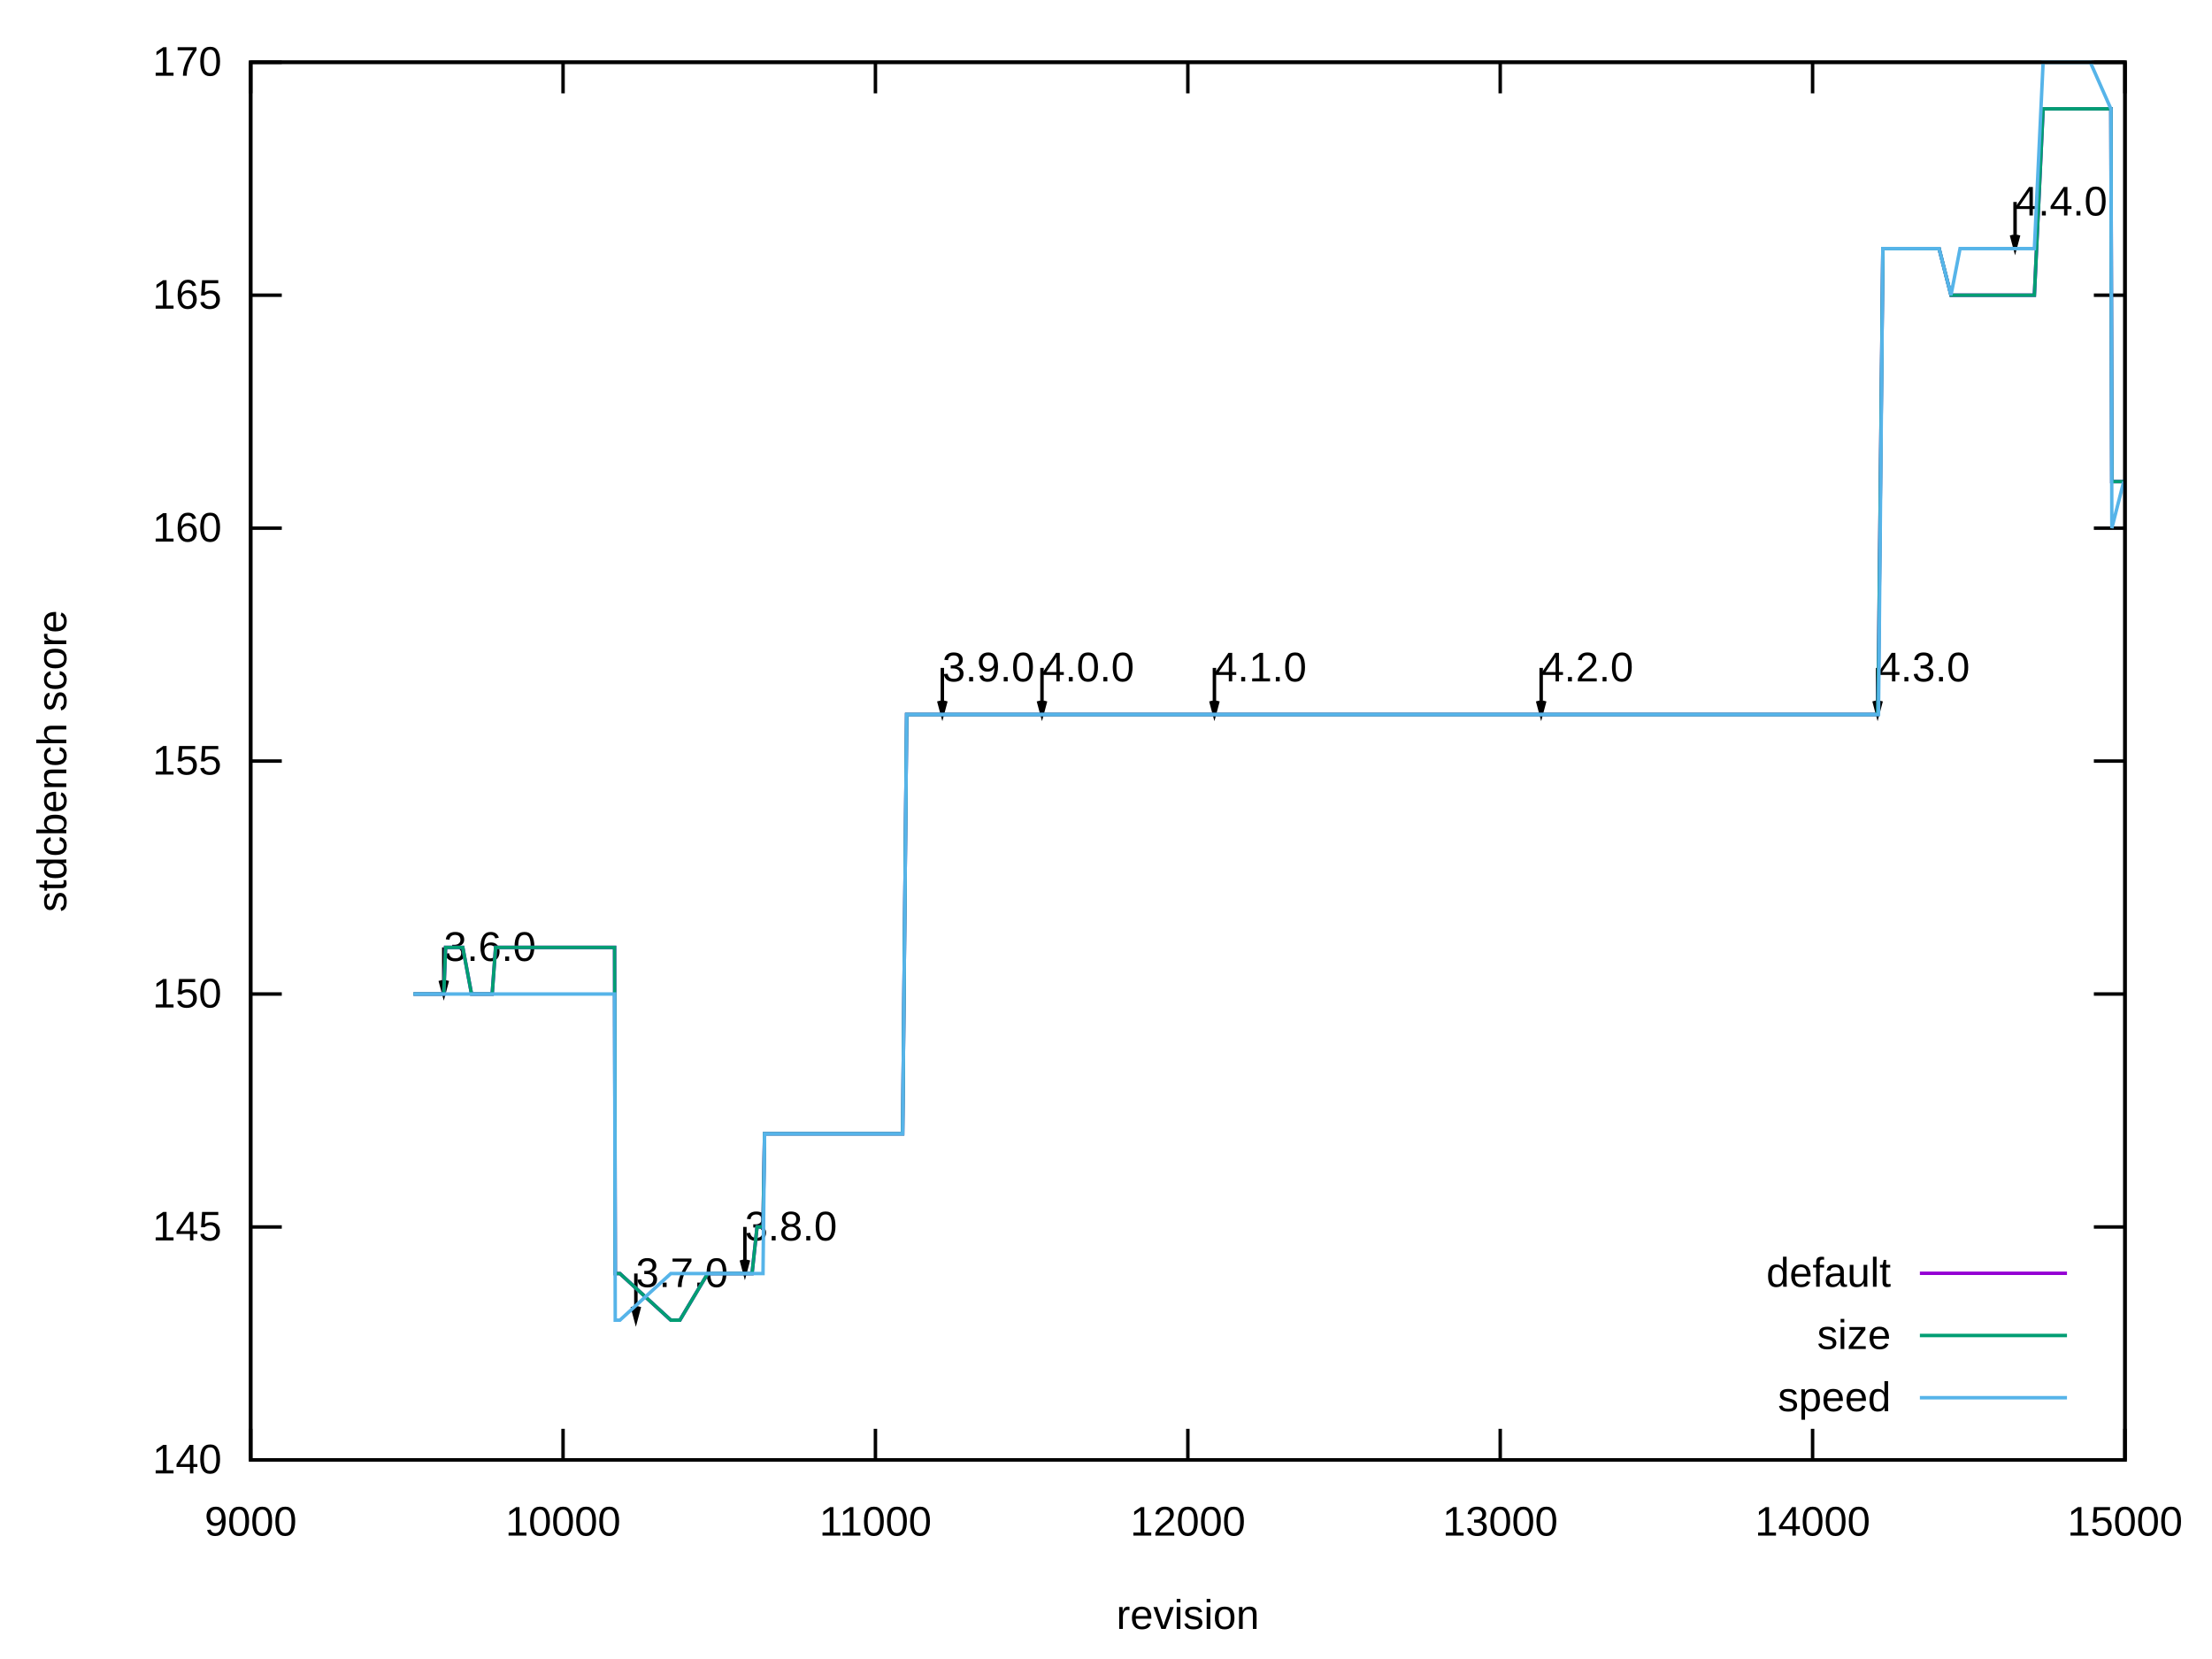
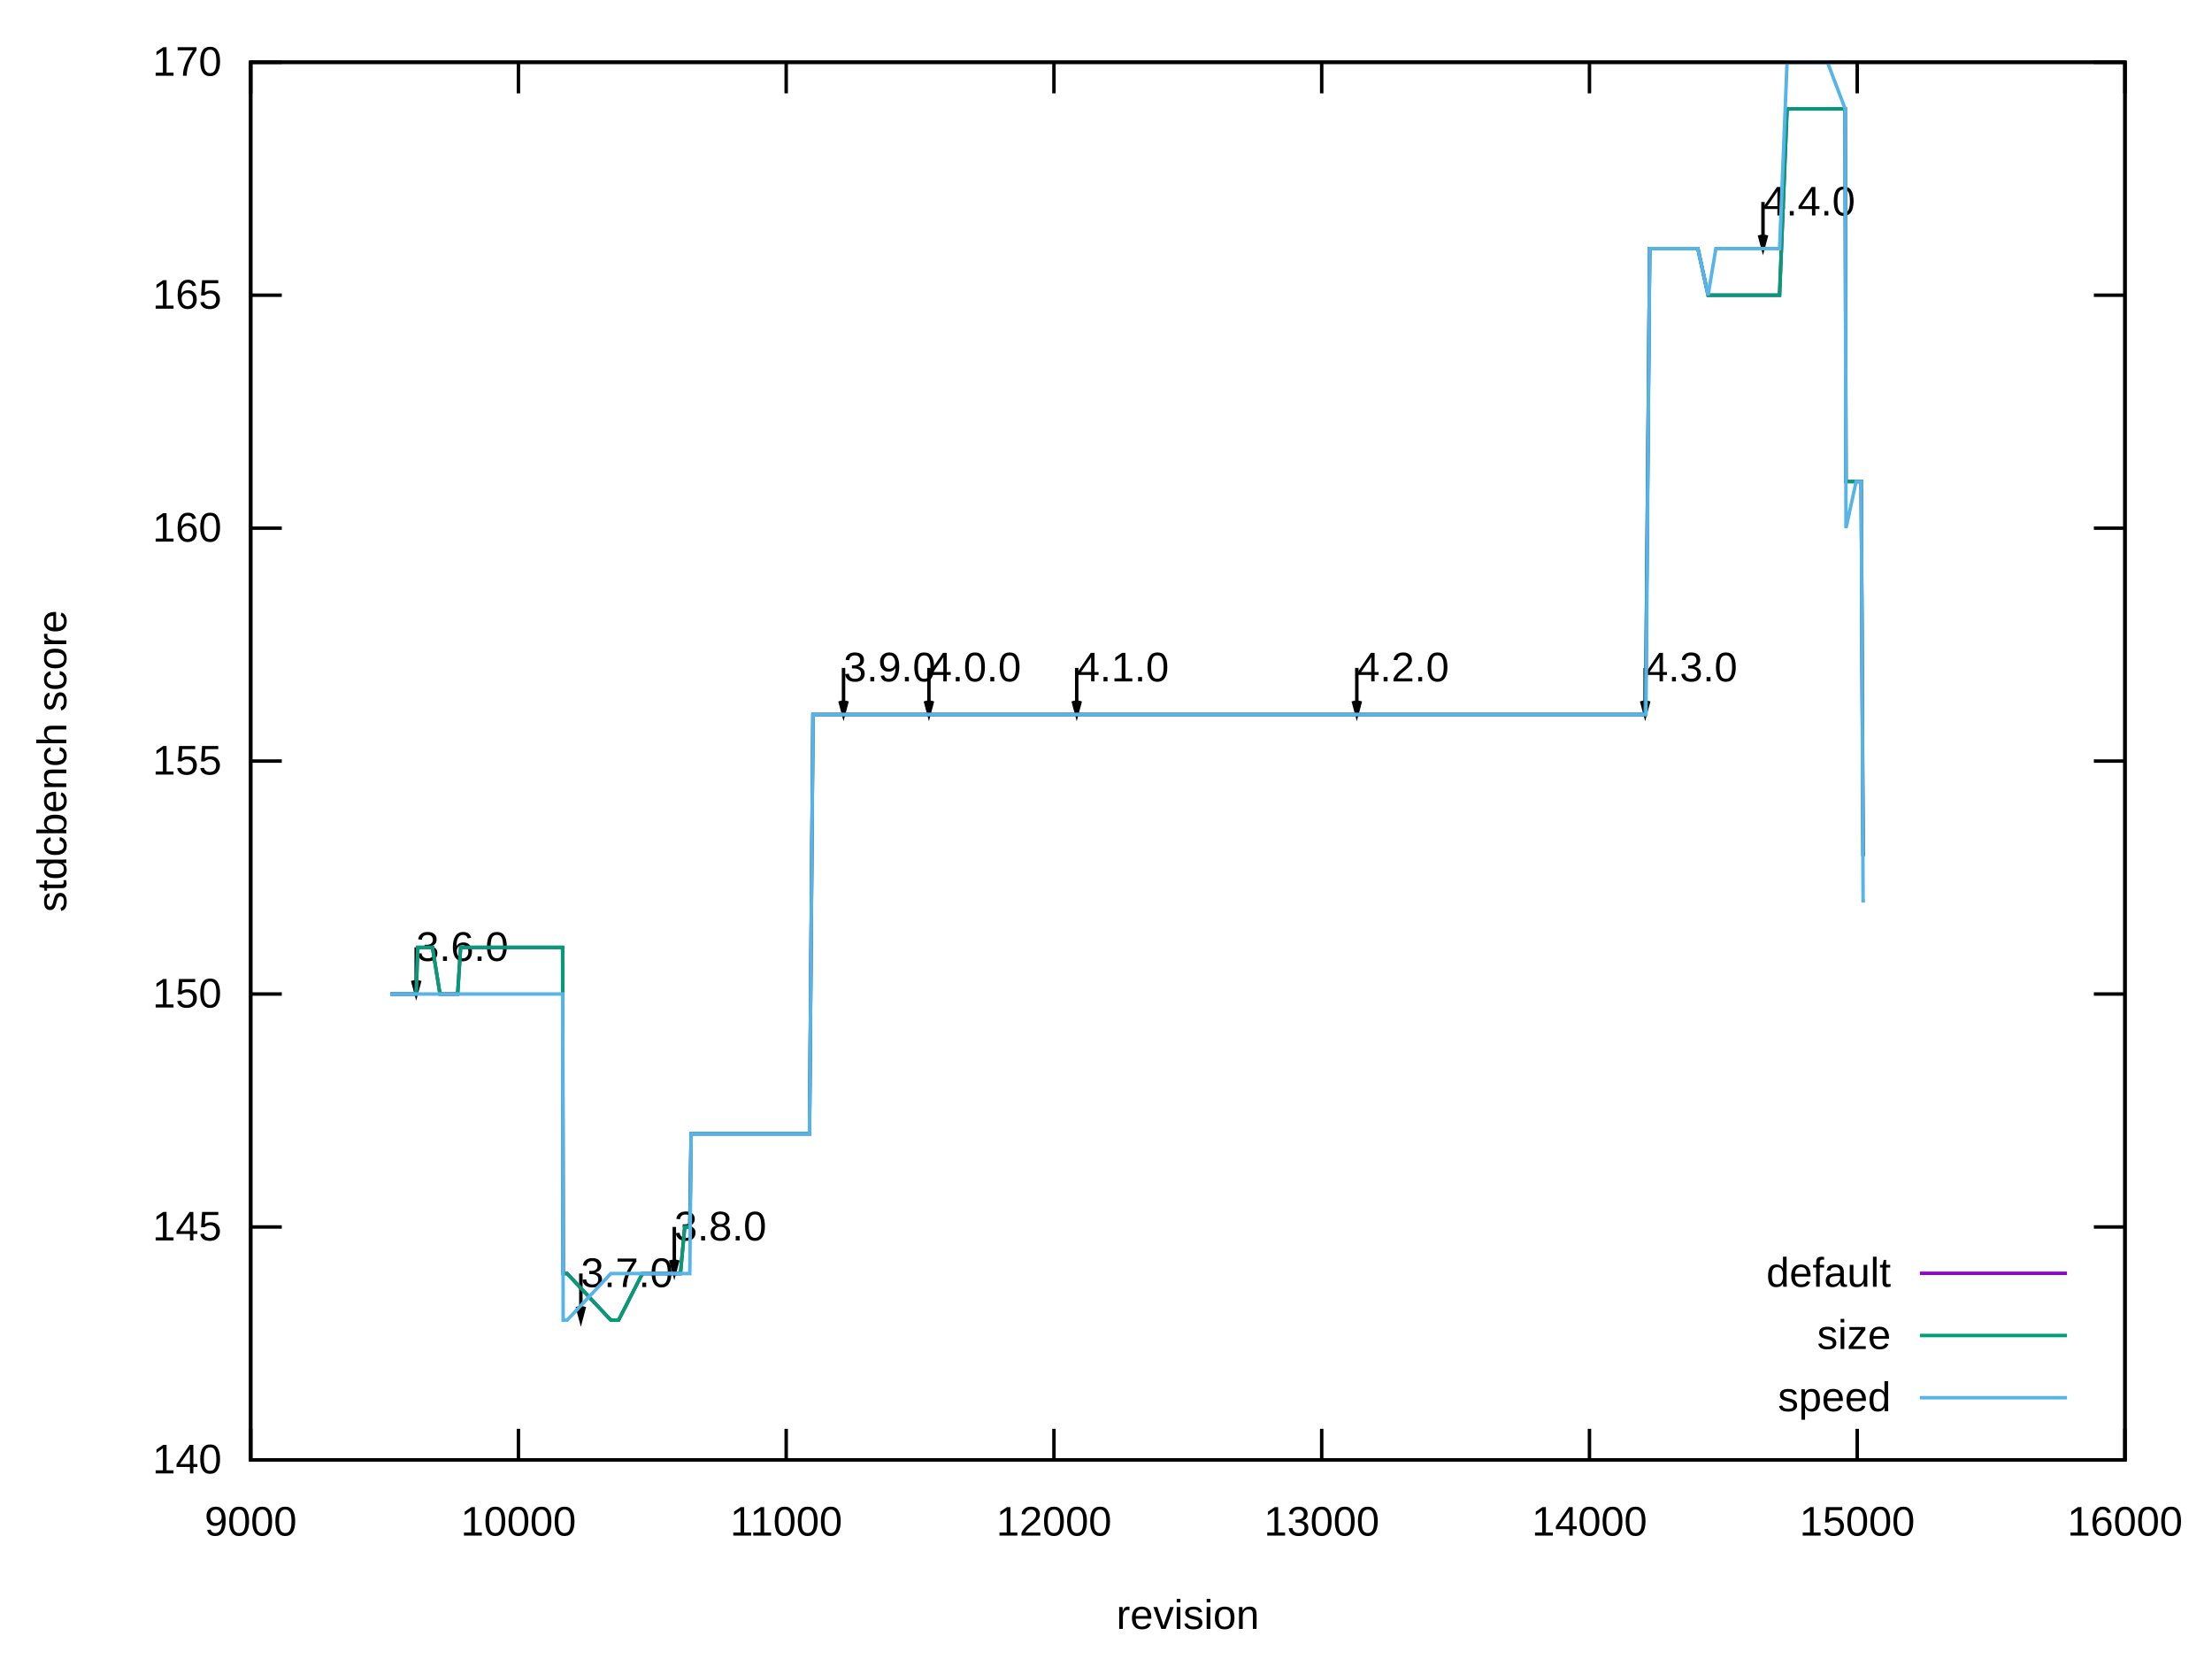
<svg xmlns="http://www.w3.org/2000/svg" xmlns:xlink="http://www.w3.org/1999/xlink" width="640" height="480" viewBox="0 0 640 480">
  <g id="gnuplot_canvas">
    <rect x="0" y="0" width="640" height="480" fill="none" />
    <defs>
      <circle id="gpDot" r="0.5" stroke-width="0.5" stroke="currentColor" />
      <path id="gpPt0" stroke-width="0.222" stroke="currentColor" d="M-1,0 h2 M0,-1 v2" />
      <path id="gpPt1" stroke-width="0.222" stroke="currentColor" d="M-1,-1 L1,1 M1,-1 L-1,1" />
      <path id="gpPt2" stroke-width="0.222" stroke="currentColor" d="M-1,0 L1,0 M0,-1 L0,1 M-1,-1 L1,1 M-1,1 L1,-1" />
      <rect id="gpPt3" stroke-width="0.222" stroke="currentColor" x="-1" y="-1" width="2" height="2" />
      <rect id="gpPt4" stroke-width="0.222" stroke="currentColor" fill="currentColor" x="-1" y="-1" width="2" height="2" />
      <circle id="gpPt5" stroke-width="0.222" stroke="currentColor" cx="0" cy="0" r="1" />
      <use xlink:href="#gpPt5" id="gpPt6" fill="currentColor" stroke="none" />
      <path id="gpPt7" stroke-width="0.222" stroke="currentColor" d="M0,-1.33 L-1.33,0.67 L1.33,0.67 z" />
      <use xlink:href="#gpPt7" id="gpPt8" fill="currentColor" stroke="none" />
      <use xlink:href="#gpPt7" id="gpPt9" stroke="currentColor" transform="rotate(180)" />
      <use xlink:href="#gpPt9" id="gpPt10" fill="currentColor" stroke="none" />
      <use xlink:href="#gpPt3" id="gpPt11" stroke="currentColor" transform="rotate(45)" />
      <use xlink:href="#gpPt11" id="gpPt12" fill="currentColor" stroke="none" />
      <path id="gpPt13" stroke-width="0.222" stroke="currentColor" d="M0,1.330 L1.265,0.411 L0.782,-1.067 L-0.782,-1.076 L-1.265,0.411 z" />
      <use xlink:href="#gpPt13" id="gpPt14" fill="currentColor" stroke="none" />
      <filter id="textbox" filterUnits="objectBoundingBox" x="0" y="0" height="1" width="1">
        <feFlood flood-color="white" flood-opacity="1" result="bgnd" />
        <feComposite in="SourceGraphic" in2="bgnd" operator="atop" />
      </filter>
      <filter id="greybox" filterUnits="objectBoundingBox" x="0" y="0" height="1" width="1">
        <feFlood flood-color="lightgrey" flood-opacity="1" result="grey" />
        <feComposite in="SourceGraphic" in2="grey" operator="atop" />
      </filter>
    </defs>
    <g fill="none" color="white" stroke="currentColor" stroke-width="1.00" stroke-linecap="butt" stroke-linejoin="miter">
</g>
    <g fill="none" color="black" stroke="currentColor" stroke-width="1.00" stroke-linecap="butt" stroke-linejoin="miter">
      <path stroke="black" d="M72.53,422.40 L81.53,422.40 M614.82,422.40 L605.82,422.40  " />
      <g transform="translate(64.14,426.30)" stroke="none" fill="black" font-family="Arial" font-size="12.00" text-anchor="end">
        <text>
          <tspan font-family="Arial"> 140</tspan>
        </text>
      </g>
    </g>
    <g fill="none" color="black" stroke="currentColor" stroke-width="1.00" stroke-linecap="butt" stroke-linejoin="miter">
      <path stroke="black" d="M72.53,355.00 L81.53,355.00 M614.82,355.00 L605.82,355.00  " />
      <g transform="translate(64.14,358.90)" stroke="none" fill="black" font-family="Arial" font-size="12.00" text-anchor="end">
        <text>
          <tspan font-family="Arial"> 145</tspan>
        </text>
      </g>
    </g>
    <g fill="none" color="black" stroke="currentColor" stroke-width="1.00" stroke-linecap="butt" stroke-linejoin="miter">
      <path stroke="black" d="M72.53,287.60 L81.53,287.60 M614.82,287.60 L605.82,287.60  " />
      <g transform="translate(64.14,291.50)" stroke="none" fill="black" font-family="Arial" font-size="12.00" text-anchor="end">
        <text>
          <tspan font-family="Arial"> 150</tspan>
        </text>
      </g>
    </g>
    <g fill="none" color="black" stroke="currentColor" stroke-width="1.00" stroke-linecap="butt" stroke-linejoin="miter">
      <path stroke="black" d="M72.53,220.20 L81.53,220.20 M614.82,220.20 L605.82,220.20  " />
      <g transform="translate(64.14,224.10)" stroke="none" fill="black" font-family="Arial" font-size="12.00" text-anchor="end">
        <text>
          <tspan font-family="Arial"> 155</tspan>
        </text>
      </g>
    </g>
    <g fill="none" color="black" stroke="currentColor" stroke-width="1.00" stroke-linecap="butt" stroke-linejoin="miter">
      <path stroke="black" d="M72.53,152.81 L81.53,152.81 M614.82,152.81 L605.82,152.81  " />
      <g transform="translate(64.14,156.71)" stroke="none" fill="black" font-family="Arial" font-size="12.00" text-anchor="end">
        <text>
          <tspan font-family="Arial"> 160</tspan>
        </text>
      </g>
    </g>
    <g fill="none" color="black" stroke="currentColor" stroke-width="1.00" stroke-linecap="butt" stroke-linejoin="miter">
      <path stroke="black" d="M72.53,85.41 L81.53,85.41 M614.82,85.41 L605.82,85.41  " />
      <g transform="translate(64.14,89.31)" stroke="none" fill="black" font-family="Arial" font-size="12.00" text-anchor="end">
        <text>
          <tspan font-family="Arial"> 165</tspan>
        </text>
      </g>
    </g>
    <g fill="none" color="black" stroke="currentColor" stroke-width="1.00" stroke-linecap="butt" stroke-linejoin="miter">
      <path stroke="black" d="M72.53,18.01 L81.53,18.01 M614.82,18.01 L605.82,18.01  " />
      <g transform="translate(64.14,21.91)" stroke="none" fill="black" font-family="Arial" font-size="12.00" text-anchor="end">
        <text>
          <tspan font-family="Arial"> 170</tspan>
        </text>
      </g>
    </g>
    <g fill="none" color="black" stroke="currentColor" stroke-width="1.00" stroke-linecap="butt" stroke-linejoin="miter">
      <path stroke="black" d="M72.53,422.40 L72.53,413.40 M72.53,18.01 L72.53,27.01  " />
      <g transform="translate(72.53,444.30)" stroke="none" fill="black" font-family="Arial" font-size="12.00" text-anchor="middle">
        <text>
          <tspan font-family="Arial"> 9000</tspan>
        </text>
      </g>
    </g>
    <g fill="none" color="black" stroke="currentColor" stroke-width="1.00" stroke-linecap="butt" stroke-linejoin="miter">
-       <path stroke="black" d="M162.91,422.40 L162.91,413.40 M162.91,18.01 L162.91,27.01  " />
-       <g transform="translate(162.91,444.30)" stroke="none" fill="black" font-family="Arial" font-size="12.00" text-anchor="middle">
+       <path stroke="black" d="M150.00,422.40 L150.00,413.40 M150.00,18.01 L150.00,27.01  " />
+       <g transform="translate(150.00,444.30)" stroke="none" fill="black" font-family="Arial" font-size="12.00" text-anchor="middle">
        <text>
          <tspan font-family="Arial"> 10000</tspan>
        </text>
      </g>
    </g>
    <g fill="none" color="black" stroke="currentColor" stroke-width="1.00" stroke-linecap="butt" stroke-linejoin="miter">
-       <path stroke="black" d="M253.29,422.40 L253.29,413.40 M253.29,18.01 L253.29,27.01  " />
-       <g transform="translate(253.29,444.30)" stroke="none" fill="black" font-family="Arial" font-size="12.00" text-anchor="middle">
+       <path stroke="black" d="M227.47,422.40 L227.47,413.40 M227.47,18.01 L227.47,27.01  " />
+       <g transform="translate(227.47,444.30)" stroke="none" fill="black" font-family="Arial" font-size="12.00" text-anchor="middle">
        <text>
          <tspan font-family="Arial"> 11000</tspan>
        </text>
      </g>
    </g>
    <g fill="none" color="black" stroke="currentColor" stroke-width="1.00" stroke-linecap="butt" stroke-linejoin="miter">
-       <path stroke="black" d="M343.68,422.40 L343.68,413.40 M343.68,18.01 L343.68,27.01  " />
-       <g transform="translate(343.68,444.30)" stroke="none" fill="black" font-family="Arial" font-size="12.00" text-anchor="middle">
+       <path stroke="black" d="M304.94,422.40 L304.94,413.40 M304.94,18.01 L304.94,27.01  " />
+       <g transform="translate(304.94,444.30)" stroke="none" fill="black" font-family="Arial" font-size="12.00" text-anchor="middle">
        <text>
          <tspan font-family="Arial"> 12000</tspan>
        </text>
      </g>
    </g>
    <g fill="none" color="black" stroke="currentColor" stroke-width="1.00" stroke-linecap="butt" stroke-linejoin="miter">
-       <path stroke="black" d="M434.06,422.40 L434.06,413.40 M434.06,18.01 L434.06,27.01  " />
-       <g transform="translate(434.06,444.30)" stroke="none" fill="black" font-family="Arial" font-size="12.00" text-anchor="middle">
+       <path stroke="black" d="M382.41,422.40 L382.41,413.40 M382.41,18.01 L382.41,27.01  " />
+       <g transform="translate(382.41,444.30)" stroke="none" fill="black" font-family="Arial" font-size="12.00" text-anchor="middle">
        <text>
          <tspan font-family="Arial"> 13000</tspan>
        </text>
      </g>
    </g>
    <g fill="none" color="black" stroke="currentColor" stroke-width="1.00" stroke-linecap="butt" stroke-linejoin="miter">
-       <path stroke="black" d="M524.44,422.40 L524.44,413.40 M524.44,18.01 L524.44,27.01  " />
-       <g transform="translate(524.44,444.30)" stroke="none" fill="black" font-family="Arial" font-size="12.00" text-anchor="middle">
+       <path stroke="black" d="M459.88,422.40 L459.88,413.40 M459.88,18.01 L459.88,27.01  " />
+       <g transform="translate(459.88,444.30)" stroke="none" fill="black" font-family="Arial" font-size="12.00" text-anchor="middle">
        <text>
          <tspan font-family="Arial"> 14000</tspan>
+         </text>
+       </g>
+     </g>
+     <g fill="none" color="black" stroke="currentColor" stroke-width="1.00" stroke-linecap="butt" stroke-linejoin="miter">
+       <path stroke="black" d="M537.35,422.40 L537.35,413.40 M537.35,18.01 L537.35,27.01  " />
+       <g transform="translate(537.35,444.30)" stroke="none" fill="black" font-family="Arial" font-size="12.00" text-anchor="middle">
+         <text>
+           <tspan font-family="Arial"> 15000</tspan>
        </text>
      </g>
    </g>
    <g fill="none" color="black" stroke="currentColor" stroke-width="1.00" stroke-linecap="butt" stroke-linejoin="miter">
      <path stroke="black" d="M614.82,422.40 L614.82,413.40 M614.82,18.01 L614.82,27.01  " />
      <g transform="translate(614.82,444.30)" stroke="none" fill="black" font-family="Arial" font-size="12.00" text-anchor="middle">
        <text>
-           <tspan font-family="Arial"> 15000</tspan>
+           <tspan font-family="Arial"> 16000</tspan>
        </text>
      </g>
    </g>
    <g fill="none" color="black" stroke="currentColor" stroke-width="1.00" stroke-linecap="butt" stroke-linejoin="miter">
</g>
    <g fill="none" color="black" stroke="currentColor" stroke-width="1.00" stroke-linecap="butt" stroke-linejoin="miter">
      <path stroke="black" d="M72.53,18.01 L72.53,422.40 L614.82,422.40 L614.82,18.01 L72.53,18.01 Z  " />
-       <g transform="translate(128.39,278.02)" stroke="none" fill="black" font-family="Arial" font-size="12.00" text-anchor="start">
+       <g transform="translate(120.41,278.02)" stroke="none" fill="black" font-family="Arial" font-size="12.00" text-anchor="start">
        <text>
          <tspan font-family="Arial">3.6.0</tspan>
        </text>
      </g>
-       <g transform="translate(183.97,372.38)" stroke="none" fill="black" font-family="Arial" font-size="12.00" text-anchor="start">
+       <g transform="translate(168.05,372.38)" stroke="none" fill="black" font-family="Arial" font-size="12.00" text-anchor="start">
        <text>
          <tspan font-family="Arial">3.7.0</tspan>
        </text>
      </g>
-       <g transform="translate(215.51,358.90)" stroke="none" fill="black" font-family="Arial" font-size="12.00" text-anchor="start">
+       <g transform="translate(195.09,358.90)" stroke="none" fill="black" font-family="Arial" font-size="12.00" text-anchor="start">
        <text>
          <tspan font-family="Arial">3.8.0</tspan>
        </text>
      </g>
-       <g transform="translate(272.64,197.15)" stroke="none" fill="black" font-family="Arial" font-size="12.00" text-anchor="start">
+       <g transform="translate(244.05,197.15)" stroke="none" fill="black" font-family="Arial" font-size="12.00" text-anchor="start">
        <text>
          <tspan font-family="Arial">3.9.0</tspan>
        </text>
      </g>
-       <g transform="translate(301.47,197.15)" stroke="none" fill="black" font-family="Arial" font-size="12.00" text-anchor="start">
+       <g transform="translate(268.76,197.15)" stroke="none" fill="black" font-family="Arial" font-size="12.00" text-anchor="start">
        <text>
          <tspan font-family="Arial">4.0.0</tspan>
        </text>
      </g>
-       <g transform="translate(351.36,197.15)" stroke="none" fill="black" font-family="Arial" font-size="12.00" text-anchor="start">
+       <g transform="translate(311.52,197.15)" stroke="none" fill="black" font-family="Arial" font-size="12.00" text-anchor="start">
        <text>
          <tspan font-family="Arial">4.1.0</tspan>
        </text>
      </g>
-       <g transform="translate(445.90,197.15)" stroke="none" fill="black" font-family="Arial" font-size="12.00" text-anchor="start">
+       <g transform="translate(392.56,197.15)" stroke="none" fill="black" font-family="Arial" font-size="12.00" text-anchor="start">
        <text>
          <tspan font-family="Arial">4.2.0</tspan>
        </text>
      </g>
-       <g transform="translate(543.24,197.15)" stroke="none" fill="black" font-family="Arial" font-size="12.00" text-anchor="start">
+       <g transform="translate(475.99,197.15)" stroke="none" fill="black" font-family="Arial" font-size="12.00" text-anchor="start">
        <text>
          <tspan font-family="Arial">4.3.0</tspan>
        </text>
      </g>
-       <g transform="translate(583.01,62.35)" stroke="none" fill="black" font-family="Arial" font-size="12.00" text-anchor="start">
+       <g transform="translate(510.08,62.35)" stroke="none" fill="black" font-family="Arial" font-size="12.00" text-anchor="start">
        <text>
          <tspan font-family="Arial">4.4.0</tspan>
        </text>
      </g>
    </g>
    <g fill="none" color="black" stroke="currentColor" stroke-width="1.00" stroke-linecap="butt" stroke-linejoin="miter">
-       <path stroke="black" d="M127.36,283.69 L128.40,287.59 L129.44,283.69 M128.40,274.11 L128.40,287.59  " />
-     </g>
-     <g fill="none" color="black" stroke="currentColor" stroke-width="1.00" stroke-linecap="butt" stroke-linejoin="miter">
-       <path stroke="black" d="M182.94,378.05 L183.98,381.95 L185.02,378.05 M183.98,368.47 L183.98,381.95  " />
-     </g>
-     <g fill="none" color="black" stroke="currentColor" stroke-width="1.00" stroke-linecap="butt" stroke-linejoin="miter">
-       <path stroke="black" d="M214.48,364.57 L215.52,368.47 L216.56,364.57 M215.52,354.99 L215.52,368.47  " />
-     </g>
-     <g fill="none" color="black" stroke="currentColor" stroke-width="1.00" stroke-linecap="butt" stroke-linejoin="miter">
-       <path stroke="black" d="M271.61,202.82 L272.65,206.72 L273.69,202.82 M272.65,193.24 L272.65,206.72  " />
-     </g>
-     <g fill="none" color="black" stroke="currentColor" stroke-width="1.00" stroke-linecap="butt" stroke-linejoin="miter">
-       <path stroke="black" d="M300.44,202.82 L301.48,206.72 L302.52,202.82 M301.48,193.24 L301.48,206.72  " />
-     </g>
-     <g fill="none" color="black" stroke="currentColor" stroke-width="1.00" stroke-linecap="butt" stroke-linejoin="miter">
-       <path stroke="black" d="M350.33,202.82 L351.37,206.72 L352.41,202.82 M351.37,193.24 L351.37,206.72  " />
-     </g>
-     <g fill="none" color="black" stroke="currentColor" stroke-width="1.00" stroke-linecap="butt" stroke-linejoin="miter">
-       <path stroke="black" d="M444.87,202.82 L445.91,206.72 L446.95,202.82 M445.91,193.24 L445.91,206.72  " />
-     </g>
-     <g fill="none" color="black" stroke="currentColor" stroke-width="1.00" stroke-linecap="butt" stroke-linejoin="miter">
-       <path stroke="black" d="M542.21,202.82 L543.25,206.72 L544.29,202.82 M543.25,193.24 L543.25,206.72  " />
-     </g>
-     <g fill="none" color="black" stroke="currentColor" stroke-width="1.00" stroke-linecap="butt" stroke-linejoin="miter">
-       <path stroke="black" d="M581.98,68.02 L583.02,71.92 L584.06,68.02 M583.02,58.44 L583.02,71.92  " />
+       <path stroke="black" d="M119.38,283.69 L120.42,287.59 L121.46,283.69 M120.42,274.11 L120.42,287.59  " />
+     </g>
+     <g fill="none" color="black" stroke="currentColor" stroke-width="1.00" stroke-linecap="butt" stroke-linejoin="miter">
+       <path stroke="black" d="M167.02,378.05 L168.06,381.95 L169.10,378.05 M168.06,368.47 L168.06,381.95  " />
+     </g>
+     <g fill="none" color="black" stroke="currentColor" stroke-width="1.00" stroke-linecap="butt" stroke-linejoin="miter">
+       <path stroke="black" d="M194.06,364.57 L195.10,368.47 L196.14,364.57 M195.10,354.99 L195.10,368.47  " />
+     </g>
+     <g fill="none" color="black" stroke="currentColor" stroke-width="1.00" stroke-linecap="butt" stroke-linejoin="miter">
+       <path stroke="black" d="M243.02,202.82 L244.06,206.72 L245.10,202.82 M244.06,193.24 L244.06,206.72  " />
+     </g>
+     <g fill="none" color="black" stroke="currentColor" stroke-width="1.00" stroke-linecap="butt" stroke-linejoin="miter">
+       <path stroke="black" d="M267.73,202.82 L268.77,206.72 L269.81,202.82 M268.77,193.24 L268.77,206.72  " />
+     </g>
+     <g fill="none" color="black" stroke="currentColor" stroke-width="1.00" stroke-linecap="butt" stroke-linejoin="miter">
+       <path stroke="black" d="M310.49,202.82 L311.53,206.72 L312.57,202.82 M311.53,193.24 L311.53,206.72  " />
+     </g>
+     <g fill="none" color="black" stroke="currentColor" stroke-width="1.00" stroke-linecap="butt" stroke-linejoin="miter">
+       <path stroke="black" d="M391.53,202.82 L392.57,206.72 L393.61,202.82 M392.57,193.24 L392.57,206.72  " />
+     </g>
+     <g fill="none" color="black" stroke="currentColor" stroke-width="1.00" stroke-linecap="butt" stroke-linejoin="miter">
+       <path stroke="black" d="M474.96,202.82 L476.00,206.72 L477.04,202.82 M476.00,193.24 L476.00,206.72  " />
+     </g>
+     <g fill="none" color="black" stroke="currentColor" stroke-width="1.00" stroke-linecap="butt" stroke-linejoin="miter">
+       <path stroke="black" d="M509.05,68.02 L510.09,71.92 L511.13,68.02 M510.09,58.44 L510.09,71.92  " />
    </g>
    <g fill="none" color="black" stroke="currentColor" stroke-width="1.00" stroke-linecap="butt" stroke-linejoin="miter">
</g>
    <g id="gnuplot_plot_1">
      <g fill="none" color="black" stroke="currentColor" stroke-width="1.00" stroke-linecap="butt" stroke-linejoin="miter">
        <g transform="translate(547.09,372.30)" stroke="none" fill="black" font-family="Arial" font-size="12.00" text-anchor="end">
          <text>
            <tspan font-family="Arial">default</tspan>
          </text>
        </g>
      </g>
      <g fill="none" color="black" stroke="currentColor" stroke-width="1.00" stroke-linecap="butt" stroke-linejoin="miter">
-         <path stroke="rgb(148,   0, 211)" d="M555.48,368.40 L598.04,368.40 M119.62,287.60 L121.34,287.60 L122.24,287.60 L123.87,287.60 L125.04,287.60 L125.76,287.60   L126.40,287.60 L126.85,287.60 L126.94,287.60 L127.03,287.60 L127.12,287.60 L128.39,287.60 L128.93,274.12 L129.65,274.12   L129.92,274.12 L130.01,274.12 L130.10,274.12 L130.19,274.12 L130.37,274.12 L130.83,274.12 L130.92,274.12 L131.19,274.12   L131.37,274.12 L131.55,274.12 L131.64,274.12 L132.09,274.12 L132.36,274.12 L132.54,274.12 L132.63,274.12 L132.72,274.12   L133.90,274.12 L136.43,287.60 L138.51,287.60 L139.41,287.60 L140.05,287.60 L140.41,287.60 L141.31,287.60 L141.58,287.60   L141.67,287.60 L141.76,287.60 L141.85,287.60 L142.40,287.60 L143.39,274.12 L143.93,274.12 L144.02,274.12 L144.20,274.12   L144.56,274.12 L145.11,274.12 L145.47,274.12 L145.56,274.12 L146.19,274.12 L146.46,274.12 L146.55,274.12 L146.64,274.12   L147.55,274.12 L147.73,274.12 L148.09,274.12 L151.98,274.12 L158.30,274.12 L158.66,274.12 L158.84,274.12 L158.93,274.12   L159.39,274.12 L177.64,274.12 L177.82,274.12 L178.01,368.48 L178.64,368.48 L179.27,368.48 L179.36,368.48 L194.09,381.96   L194.45,381.96 L194.55,381.96 L195.99,381.96 L196.08,381.96 L196.71,381.96 L204.76,368.48 L207.65,368.48 L209.01,368.48   L211.72,368.48 L213.34,368.48 L215.51,368.48 L216.42,368.48 L217.23,368.48 L217.59,368.48 L219.04,355.00 L220.76,355.00   L221.21,328.04 L222.20,328.04 L222.56,328.04 L223.29,328.04 L232.96,328.04 L233.59,328.04 L233.95,328.04 L234.04,328.04   L234.13,328.04 L234.31,328.04 L235.22,328.04 L244.26,328.04 L249.68,328.04 L250.94,328.04 L261.16,328.04 L262.33,206.73   L266.85,206.73 L272.64,206.73 L276.79,206.73 L283.12,206.73 L283.57,206.73 L286.82,206.73 L292.61,206.73 L292.88,206.73   L293.69,206.73 L299.12,206.73 L299.30,206.73 L301.47,206.73 L306.26,206.73 L308.79,206.73 L308.88,206.73 L309.78,206.73   L310.23,206.73 L310.32,206.73 L310.87,206.73 L310.96,206.73 L318.55,206.73 L327.59,206.73 L343.77,206.73 L348.74,206.73   L351.36,206.73 L352.53,206.73 L352.71,206.73 L352.89,206.73 L353.26,206.73 L353.53,206.73 L353.98,206.73 L379.10,206.73   L381.18,206.73 L382.54,206.73 L384.35,206.73 L385.61,206.73 L387.78,206.73 L388.41,206.73 L389.59,206.73 L401.70,206.73   L404.50,206.73 L405.95,206.73 L406.22,206.73 L411.10,206.73 L414.53,206.73 L415.53,206.73 L418.42,206.73 L421.58,206.73   L422.76,206.73 L424.21,206.73 L425.02,206.73 L431.25,206.73 L445.90,206.73 L452.13,206.73 L461.17,206.73 L478.80,206.73   L496.33,206.73 L497.23,206.73 L498.14,206.73 L501.66,206.73 L503.83,206.73 L506.36,206.73 L515.40,206.73 L524.44,206.73   L541.07,206.73 L543.24,206.73 L543.51,193.25 L544.77,71.93 L545.68,71.93 L545.95,71.93 L546.67,71.93 L546.85,71.93   L547.30,71.93 L551.55,71.93 L555.71,71.93 L557.88,71.93 L560.41,71.93 L561.04,71.93 L564.48,85.41 L567.10,85.41   L570.53,85.41 L572.16,85.41 L583.01,85.41 L583.19,85.41 L588.61,85.41 L591.14,31.49 L598.28,31.49 L604.79,31.49   L610.75,31.49 L611.02,139.33 L614.46,139.33  " />
+         <path stroke="rgb(148,   0, 211)" d="M555.48,368.40 L598.04,368.40 M112.89,287.60 L114.36,287.60 L115.14,287.60 L116.53,287.60 L117.54,287.60 L118.16,287.60   L118.70,287.60 L119.09,287.60 L119.17,287.60 L119.24,287.60 L119.32,287.60 L120.41,287.60 L120.87,274.12 L121.49,274.12   L121.72,274.12 L121.80,274.12 L121.88,274.12 L121.96,274.12 L122.11,274.12 L122.50,274.12 L122.58,274.12 L122.81,274.12   L122.96,274.12 L123.12,274.12 L123.20,274.12 L123.58,274.12 L123.82,274.12 L123.97,274.12 L124.05,274.12 L124.13,274.12   L125.13,274.12 L127.30,287.60 L129.08,287.60 L129.86,287.60 L130.40,287.60 L130.71,287.60 L131.48,287.60 L131.72,287.60   L131.79,287.60 L131.87,287.60 L131.95,287.60 L132.41,287.60 L133.27,274.12 L133.73,274.12 L133.81,274.12 L133.96,274.12   L134.27,274.12 L134.74,274.12 L135.05,274.12 L135.13,274.12 L135.67,274.12 L135.90,274.12 L135.98,274.12 L136.06,274.12   L136.83,274.12 L136.99,274.12 L137.29,274.12 L140.63,274.12 L146.05,274.12 L146.36,274.12 L146.51,274.12 L146.59,274.12   L146.98,274.12 L162.63,274.12 L162.78,274.12 L162.94,368.48 L163.48,368.48 L164.02,368.48 L164.10,368.48 L176.73,381.96   L177.04,381.96 L177.11,381.96 L178.35,381.96 L178.43,381.96 L178.97,381.96 L185.87,368.48 L188.35,368.48 L189.51,368.48   L191.83,368.48 L193.23,368.48 L195.09,368.48 L195.86,368.48 L196.56,368.48 L196.87,368.48 L198.11,355.00 L199.58,355.00   L199.97,328.04 L200.82,328.04 L201.13,328.04 L201.75,328.04 L210.04,328.04 L210.58,328.04 L210.89,328.04 L210.97,328.04   L211.05,328.04 L211.20,328.04 L211.98,328.04 L219.72,328.04 L224.37,328.04 L225.46,328.04 L234.21,328.04 L235.22,206.73   L239.09,206.73 L244.05,206.73 L247.61,206.73 L253.04,206.73 L253.42,206.73 L256.21,206.73 L261.17,206.73 L261.40,206.73   L262.10,206.73 L266.75,206.73 L266.90,206.73 L268.76,206.73 L272.87,206.73 L275.04,206.73 L275.11,206.73 L275.89,206.73   L276.28,206.73 L276.35,206.73 L276.82,206.73 L276.90,206.73 L283.40,206.73 L291.15,206.73 L305.02,206.73 L309.28,206.73   L311.52,206.73 L312.53,206.73 L312.69,206.73 L312.84,206.73 L313.15,206.73 L313.38,206.73 L313.77,206.73 L335.31,206.73   L337.09,206.73 L338.25,206.73 L339.80,206.73 L340.89,206.73 L342.75,206.73 L343.29,206.73 L344.29,206.73 L354.68,206.73   L357.08,206.73 L358.32,206.73 L358.55,206.73 L362.73,206.73 L365.68,206.73 L366.53,206.73 L369.01,206.73 L371.72,206.73   L372.73,206.73 L373.97,206.73 L374.66,206.73 L380.01,206.73 L392.56,206.73 L397.90,206.73 L405.65,206.73 L420.76,206.73   L435.79,206.73 L436.56,206.73 L437.34,206.73 L440.36,206.73 L442.22,206.73 L444.39,206.73 L452.13,206.73 L459.88,206.73   L474.13,206.73 L475.99,206.73 L476.23,193.25 L477.31,71.93 L478.09,71.93 L478.32,71.93 L478.94,71.93 L479.09,71.93   L479.48,71.93 L483.12,71.93 L486.68,71.93 L488.54,71.93 L490.71,71.93 L491.26,71.93 L494.20,85.41 L496.45,85.41   L499.39,85.41 L500.78,85.41 L510.08,85.41 L510.24,85.41 L514.88,85.41 L517.05,31.49 L523.17,31.49 L528.75,31.49   L533.86,31.49 L534.10,139.33 L537.04,139.33 L538.51,139.33 L539.05,247.16 L539.60,247.16  " />
      </g>
    </g>
    <g id="gnuplot_plot_2">
      <g fill="none" color="black" stroke="currentColor" stroke-width="1.00" stroke-linecap="butt" stroke-linejoin="miter">
        <g transform="translate(547.09,390.30)" stroke="none" fill="black" font-family="Arial" font-size="12.00" text-anchor="end">
          <text>
            <tspan font-family="Arial">size</tspan>
          </text>
        </g>
      </g>
      <g fill="none" color="black" stroke="currentColor" stroke-width="1.00" stroke-linecap="butt" stroke-linejoin="miter">
-         <path stroke="rgb(  0, 158, 115)" d="M555.48,386.40 L598.04,386.40 M119.62,287.60 L121.34,287.60 L122.24,287.60 L123.87,287.60 L125.04,287.60 L125.76,287.60   L126.40,287.60 L126.85,287.60 L126.94,287.60 L127.03,287.60 L127.12,287.60 L128.39,287.60 L128.93,274.12 L129.65,274.12   L129.92,274.12 L130.01,274.12 L130.10,274.12 L130.19,274.12 L130.37,274.12 L130.83,274.12 L130.92,274.12 L131.19,274.12   L131.37,274.12 L131.55,274.12 L131.64,274.12 L132.09,274.12 L132.36,274.12 L132.54,274.12 L132.63,274.12 L132.72,274.12   L133.90,274.12 L136.43,287.60 L138.51,287.60 L139.41,287.60 L140.05,287.60 L140.41,287.60 L141.31,287.60 L141.58,287.60   L141.67,287.60 L141.76,287.60 L141.85,287.60 L142.40,287.60 L143.39,274.12 L143.93,274.12 L144.02,274.12 L144.20,274.12   L144.56,274.12 L145.11,274.12 L145.47,274.12 L145.56,274.12 L146.19,274.12 L146.46,274.12 L146.55,274.12 L146.64,274.12   L147.55,274.12 L147.73,274.12 L148.09,274.12 L151.98,274.12 L158.30,274.12 L158.66,274.12 L158.84,274.12 L158.93,274.12   L159.39,274.12 L177.64,274.12 L177.82,274.12 L178.01,368.48 L178.64,368.48 L179.27,368.48 L179.36,368.48 L194.09,381.96   L194.45,381.96 L194.55,381.96 L195.99,381.96 L196.08,381.96 L196.71,381.96 L204.76,368.48 L207.65,368.48 L209.01,368.48   L211.72,368.48 L213.34,368.48 L215.51,368.48 L216.42,368.48 L217.23,368.48 L217.59,368.48 L219.04,355.00 L220.76,355.00   L221.21,328.04 L222.20,328.04 L222.56,328.04 L223.29,328.04 L232.96,328.04 L233.59,328.04 L233.95,328.04 L234.04,328.04   L234.13,328.04 L234.31,328.04 L235.22,328.04 L244.26,328.04 L249.68,328.04 L250.94,328.04 L261.16,328.04 L262.33,206.73   L266.85,206.73 L272.64,206.73 L276.79,206.73 L283.12,206.73 L283.57,206.73 L286.82,206.73 L292.61,206.73 L292.88,206.73   L293.69,206.73 L299.12,206.73 L299.30,206.73 L301.47,206.73 L306.26,206.73 L308.79,206.73 L308.88,206.73 L309.78,206.73   L310.23,206.73 L310.32,206.73 L310.87,206.73 L310.96,206.73 L318.55,206.73 L327.59,206.73 L343.77,206.73 L348.74,206.73   L351.36,206.73 L352.53,206.73 L352.71,206.73 L352.89,206.73 L353.26,206.73 L353.53,206.73 L353.98,206.73 L379.10,206.73   L381.18,206.73 L382.54,206.73 L384.35,206.73 L385.61,206.73 L387.78,206.73 L388.41,206.73 L389.59,206.73 L401.70,206.73   L404.50,206.73 L405.95,206.73 L406.22,206.73 L411.10,206.73 L414.53,206.73 L415.53,206.73 L418.42,206.73 L421.58,206.73   L422.76,206.73 L424.21,206.73 L425.02,206.73 L431.25,206.73 L445.90,206.73 L452.13,206.73 L461.17,206.73 L478.80,206.73   L496.33,206.73 L497.23,206.73 L498.14,206.73 L501.66,206.73 L503.83,206.73 L506.36,206.73 L515.40,206.73 L524.44,206.73   L541.07,206.73 L543.24,206.73 L543.51,193.25 L544.77,71.93 L545.68,71.93 L545.95,71.93 L546.67,71.93 L546.85,71.93   L547.30,71.93 L551.55,71.93 L555.71,71.93 L557.88,71.93 L560.41,71.93 L561.04,71.93 L564.48,85.41 L567.10,85.41   L570.53,85.41 L572.16,85.41 L583.01,85.41 L583.19,85.41 L588.61,85.41 L591.14,31.49 L598.28,31.49 L604.79,31.49   L610.75,31.49 L611.02,139.33 L614.46,139.33  " />
+         <path stroke="rgb(  0, 158, 115)" d="M555.48,386.40 L598.04,386.40 M112.89,287.60 L114.36,287.60 L115.14,287.60 L116.53,287.60 L117.54,287.60 L118.16,287.60   L118.70,287.60 L119.09,287.60 L119.17,287.60 L119.24,287.60 L119.32,287.60 L120.41,287.60 L120.87,274.12 L121.49,274.12   L121.72,274.12 L121.80,274.12 L121.88,274.12 L121.96,274.12 L122.11,274.12 L122.50,274.12 L122.58,274.12 L122.81,274.12   L122.96,274.12 L123.12,274.12 L123.20,274.12 L123.58,274.12 L123.82,274.12 L123.97,274.12 L124.05,274.12 L124.13,274.12   L125.13,274.12 L127.30,287.60 L129.08,287.60 L129.86,287.60 L130.40,287.60 L130.71,287.60 L131.48,287.60 L131.72,287.60   L131.79,287.60 L131.87,287.60 L131.95,287.60 L132.41,287.60 L133.27,274.12 L133.73,274.12 L133.81,274.12 L133.96,274.12   L134.27,274.12 L134.74,274.12 L135.05,274.12 L135.13,274.12 L135.67,274.12 L135.90,274.12 L135.98,274.12 L136.06,274.12   L136.83,274.12 L136.99,274.12 L137.29,274.12 L140.63,274.12 L146.05,274.12 L146.36,274.12 L146.51,274.12 L146.59,274.12   L146.98,274.12 L162.63,274.12 L162.78,274.12 L162.94,368.48 L163.48,368.48 L164.02,368.48 L164.10,368.48 L176.73,381.96   L177.04,381.96 L177.11,381.96 L178.35,381.96 L178.43,381.96 L178.97,381.96 L185.87,368.48 L188.35,368.48 L189.51,368.48   L191.83,368.48 L193.23,368.48 L195.09,368.48 L195.86,368.48 L196.56,368.48 L196.87,368.48 L198.11,355.00 L199.58,355.00   L199.97,328.04 L200.82,328.04 L201.13,328.04 L201.75,328.04 L210.04,328.04 L210.58,328.04 L210.89,328.04 L210.97,328.04   L211.05,328.04 L211.20,328.04 L211.98,328.04 L219.72,328.04 L224.37,328.04 L225.46,328.04 L234.21,328.04 L235.22,206.73   L239.09,206.73 L244.05,206.73 L247.61,206.73 L253.04,206.73 L253.42,206.73 L256.21,206.73 L261.17,206.73 L261.40,206.73   L262.10,206.73 L266.75,206.73 L266.90,206.73 L268.76,206.73 L272.87,206.73 L275.04,206.73 L275.11,206.73 L275.89,206.73   L276.28,206.73 L276.35,206.73 L276.82,206.73 L276.90,206.73 L283.40,206.73 L291.15,206.73 L305.02,206.73 L309.28,206.73   L311.52,206.73 L312.53,206.73 L312.69,206.73 L312.84,206.73 L313.15,206.73 L313.38,206.73 L313.77,206.73 L335.31,206.73   L337.09,206.73 L338.25,206.73 L339.80,206.73 L340.89,206.73 L342.75,206.73 L343.29,206.73 L344.29,206.73 L354.68,206.73   L357.08,206.73 L358.32,206.73 L358.55,206.73 L362.73,206.73 L365.68,206.73 L366.53,206.73 L369.01,206.73 L371.72,206.73   L372.73,206.73 L373.97,206.73 L374.66,206.73 L380.01,206.73 L392.56,206.73 L397.90,206.73 L405.65,206.73 L420.76,206.73   L435.79,206.73 L436.56,206.73 L437.34,206.73 L440.36,206.73 L442.22,206.73 L444.39,206.73 L452.13,206.73 L459.88,206.73   L474.13,206.73 L475.99,206.73 L476.23,193.25 L477.31,71.93 L478.09,71.93 L478.32,71.93 L478.94,71.93 L479.09,71.93   L479.48,71.93 L483.12,71.93 L486.68,71.93 L488.54,71.93 L490.71,71.93 L491.26,71.93 L494.20,85.41 L496.45,85.41   L499.39,85.41 L500.78,85.41 L510.08,85.41 L510.24,85.41 L514.88,85.41 L517.05,31.49 L523.17,31.49 L528.75,31.49   L533.86,31.49 L534.10,139.33 L537.04,139.33 L538.51,139.33 L539.05,247.16 L539.60,247.16  " />
      </g>
    </g>
    <g id="gnuplot_plot_3">
      <g fill="none" color="black" stroke="currentColor" stroke-width="1.00" stroke-linecap="butt" stroke-linejoin="miter">
        <g transform="translate(547.09,408.30)" stroke="none" fill="black" font-family="Arial" font-size="12.00" text-anchor="end">
          <text>
            <tspan font-family="Arial">speed</tspan>
          </text>
        </g>
      </g>
      <g fill="none" color="black" stroke="currentColor" stroke-width="1.00" stroke-linecap="butt" stroke-linejoin="miter">
-         <path stroke="rgb( 86, 180, 233)" d="M555.48,404.40 L598.04,404.40 M119.62,287.60 L121.34,287.60 L122.24,287.60 L123.87,287.60 L125.04,287.60 L125.76,287.60   L126.40,287.60 L126.85,287.60 L126.94,287.60 L127.03,287.60 L127.12,287.60 L128.39,287.60 L128.93,287.60 L129.65,287.60   L129.92,287.60 L130.01,287.60 L130.10,287.60 L130.19,287.60 L130.37,287.60 L130.83,287.60 L130.92,287.60 L131.19,287.60   L131.37,287.60 L131.55,287.60 L131.64,287.60 L132.09,287.60 L132.36,287.60 L132.54,287.60 L132.63,287.60 L132.72,287.60   L133.90,287.60 L136.43,287.60 L138.51,287.60 L139.41,287.60 L140.05,287.60 L140.41,287.60 L141.31,287.60 L141.58,287.60   L141.67,287.60 L141.76,287.60 L141.85,287.60 L142.40,287.60 L143.39,287.60 L143.93,287.60 L144.02,287.60 L144.20,287.60   L144.56,287.60 L145.11,287.60 L145.47,287.60 L145.56,287.60 L146.19,287.60 L146.46,287.60 L146.55,287.60 L146.64,287.60   L147.55,287.60 L147.73,287.60 L148.09,287.60 L151.98,287.60 L158.30,287.60 L158.66,287.60 L158.84,287.60 L158.93,287.60   L159.39,287.60 L177.64,287.60 L177.82,287.60 L178.01,381.96 L178.64,381.96 L179.27,381.96 L179.36,381.96 L194.09,368.48   L194.45,368.48 L194.55,368.48 L195.99,368.48 L196.08,368.48 L196.71,368.48 L204.76,368.48 L207.65,368.48 L209.01,368.48   L211.72,368.48 L213.34,368.48 L215.51,368.48 L216.42,368.48 L217.23,368.48 L217.59,368.48 L219.04,368.48 L220.76,368.48   L221.21,328.04 L222.20,328.04 L222.56,328.04 L223.29,328.04 L232.96,328.04 L233.59,328.04 L233.95,328.04 L234.04,328.04   L234.13,328.04 L234.31,328.04 L235.22,328.04 L244.26,328.04 L249.68,328.04 L250.94,328.04 L261.16,328.04 L262.33,206.73   L266.85,206.73 L272.64,206.73 L276.79,206.73 L283.12,206.73 L283.57,206.73 L286.82,206.73 L292.61,206.73 L292.88,206.73   L293.69,206.73 L299.12,206.73 L299.30,206.73 L301.47,206.73 L306.26,206.73 L308.79,206.73 L308.88,206.73 L309.78,206.73   L310.23,206.73 L310.32,206.73 L310.87,206.73 L310.96,206.73 L318.55,206.73 L327.59,206.73 L343.77,206.73 L348.74,206.73   L351.36,206.73 L352.53,206.73 L352.71,206.73 L352.89,206.73 L353.26,206.73 L353.53,206.73 L353.98,206.73 L379.10,206.73   L381.18,206.73 L382.54,206.73 L384.35,206.73 L385.61,206.73 L387.78,206.73 L388.41,206.73 L389.59,206.73 L401.70,206.73   L404.50,206.73 L405.95,206.73 L406.22,206.73 L411.10,206.73 L414.53,206.73 L415.53,206.73 L418.42,206.73 L421.58,206.73   L422.76,206.73 L424.21,206.73 L425.02,206.73 L431.25,206.73 L445.90,206.73 L452.13,206.73 L461.17,206.73 L478.80,206.73   L496.33,206.73 L497.23,206.73 L498.14,206.73 L501.66,206.73 L503.83,206.73 L506.36,206.73 L515.40,206.73 L524.44,206.73   L541.07,206.73 L543.24,206.73 L543.51,206.73 L544.77,71.93 L545.68,71.93 L545.95,71.93 L546.67,71.93 L546.85,71.93   L547.30,71.93 L551.55,71.93 L555.71,71.93 L557.88,71.93 L560.41,71.93 L561.04,71.93 L564.48,85.41 L567.10,71.93   L570.53,71.93 L572.16,71.93 L583.01,71.93 L583.19,71.93 L588.61,71.93 L591.14,18.01 L598.28,18.01 L604.79,18.01   L610.75,31.49 L611.02,152.81 L614.46,139.33  " />
+         <path stroke="rgb( 86, 180, 233)" d="M555.48,404.40 L598.04,404.40 M112.89,287.60 L114.36,287.60 L115.14,287.60 L116.53,287.60 L117.54,287.60 L118.16,287.60   L118.70,287.60 L119.09,287.60 L119.17,287.60 L119.24,287.60 L119.32,287.60 L120.41,287.60 L120.87,287.60 L121.49,287.60   L121.72,287.60 L121.80,287.60 L121.88,287.60 L121.96,287.60 L122.11,287.60 L122.50,287.60 L122.58,287.60 L122.81,287.60   L122.96,287.60 L123.12,287.60 L123.20,287.60 L123.58,287.60 L123.82,287.60 L123.97,287.60 L124.05,287.60 L124.13,287.60   L125.13,287.60 L127.30,287.60 L129.08,287.60 L129.86,287.60 L130.40,287.60 L130.71,287.60 L131.48,287.60 L131.72,287.60   L131.79,287.60 L131.87,287.60 L131.95,287.60 L132.41,287.60 L133.27,287.60 L133.73,287.60 L133.81,287.60 L133.96,287.60   L134.27,287.60 L134.74,287.60 L135.05,287.60 L135.13,287.60 L135.67,287.60 L135.90,287.60 L135.98,287.60 L136.06,287.60   L136.83,287.60 L136.99,287.60 L137.29,287.60 L140.63,287.60 L146.05,287.60 L146.36,287.60 L146.51,287.60 L146.59,287.60   L146.98,287.60 L162.63,287.60 L162.78,287.60 L162.94,381.96 L163.48,381.96 L164.02,381.96 L164.10,381.96 L176.73,368.48   L177.04,368.48 L177.11,368.48 L178.35,368.48 L178.43,368.48 L178.97,368.48 L185.87,368.48 L188.35,368.48 L189.51,368.48   L191.83,368.48 L193.23,368.48 L195.09,368.48 L195.86,368.48 L196.56,368.48 L196.87,368.48 L198.11,368.48 L199.58,368.48   L199.97,328.04 L200.82,328.04 L201.13,328.04 L201.75,328.04 L210.04,328.04 L210.58,328.04 L210.89,328.04 L210.97,328.04   L211.05,328.04 L211.20,328.04 L211.98,328.04 L219.72,328.04 L224.37,328.04 L225.46,328.04 L234.21,328.04 L235.22,206.73   L239.09,206.73 L244.05,206.73 L247.61,206.73 L253.04,206.73 L253.42,206.73 L256.21,206.73 L261.17,206.73 L261.40,206.73   L262.10,206.73 L266.75,206.73 L266.90,206.73 L268.76,206.73 L272.87,206.73 L275.04,206.73 L275.11,206.73 L275.89,206.73   L276.28,206.73 L276.35,206.73 L276.82,206.73 L276.90,206.73 L283.40,206.73 L291.15,206.73 L305.02,206.73 L309.28,206.73   L311.52,206.73 L312.53,206.73 L312.69,206.73 L312.84,206.73 L313.15,206.73 L313.38,206.73 L313.77,206.73 L335.31,206.73   L337.09,206.73 L338.25,206.73 L339.80,206.73 L340.89,206.73 L342.75,206.73 L343.29,206.73 L344.29,206.73 L354.68,206.73   L357.08,206.73 L358.32,206.73 L358.55,206.73 L362.73,206.73 L365.68,206.73 L366.53,206.73 L369.01,206.73 L371.72,206.73   L372.73,206.73 L373.97,206.73 L374.66,206.73 L380.01,206.73 L392.56,206.73 L397.90,206.73 L405.65,206.73 L420.76,206.73   L435.79,206.73 L436.56,206.73 L437.34,206.73 L440.36,206.73 L442.22,206.73 L444.39,206.73 L452.13,206.73 L459.88,206.73   L474.13,206.73 L475.99,206.73 L476.23,206.73 L477.31,71.93 L478.09,71.93 L478.32,71.93 L478.94,71.93 L479.09,71.93   L479.48,71.93 L483.12,71.93 L486.68,71.93 L488.54,71.93 L490.71,71.93 L491.26,71.93 L494.20,85.41 L496.45,71.93   L499.39,71.93 L500.78,71.93 L510.08,71.93 L510.24,71.93 L514.88,71.93 L517.05,18.01 L523.17,18.01 L528.75,18.01   L533.86,31.49 L534.10,152.81 L537.04,139.33 L538.51,139.33 L539.05,260.64 L539.60,260.64  " />
      </g>
    </g>
    <g fill="none" color="white" stroke="rgb( 86, 180, 233)" stroke-width="2.00" stroke-linecap="butt" stroke-linejoin="miter">
</g>
    <g fill="none" color="black" stroke="currentColor" stroke-width="2.00" stroke-linecap="butt" stroke-linejoin="miter">
</g>
    <g fill="none" color="black" stroke="black" stroke-width="1.00" stroke-linecap="butt" stroke-linejoin="miter">
</g>
    <g fill="none" color="black" stroke="currentColor" stroke-width="1.00" stroke-linecap="butt" stroke-linejoin="miter">
      <path stroke="black" d="M72.53,18.01 L72.53,422.40 L614.82,422.40 L614.82,18.01 L72.53,18.01 Z  " />
      <g transform="translate(19.18,220.21) rotate(270.00)" stroke="none" fill="black" font-family="Arial" font-size="12.00" text-anchor="middle">
        <text>
          <tspan font-family="Arial">stdcbench score</tspan>
        </text>
      </g>
    </g>
    <g fill="none" color="black" stroke="currentColor" stroke-width="1.00" stroke-linecap="butt" stroke-linejoin="miter">
      <g transform="translate(343.67,471.30)" stroke="none" fill="black" font-family="Arial" font-size="12.00" text-anchor="middle">
        <text>
          <tspan font-family="Arial">revision</tspan>
        </text>
      </g>
    </g>
    <g fill="none" color="black" stroke="currentColor" stroke-width="1.00" stroke-linecap="butt" stroke-linejoin="miter">
</g>
    <g fill="none" color="black" stroke="currentColor" stroke-width="1.00" stroke-linecap="butt" stroke-linejoin="miter">
</g>
  </g>
</svg>
